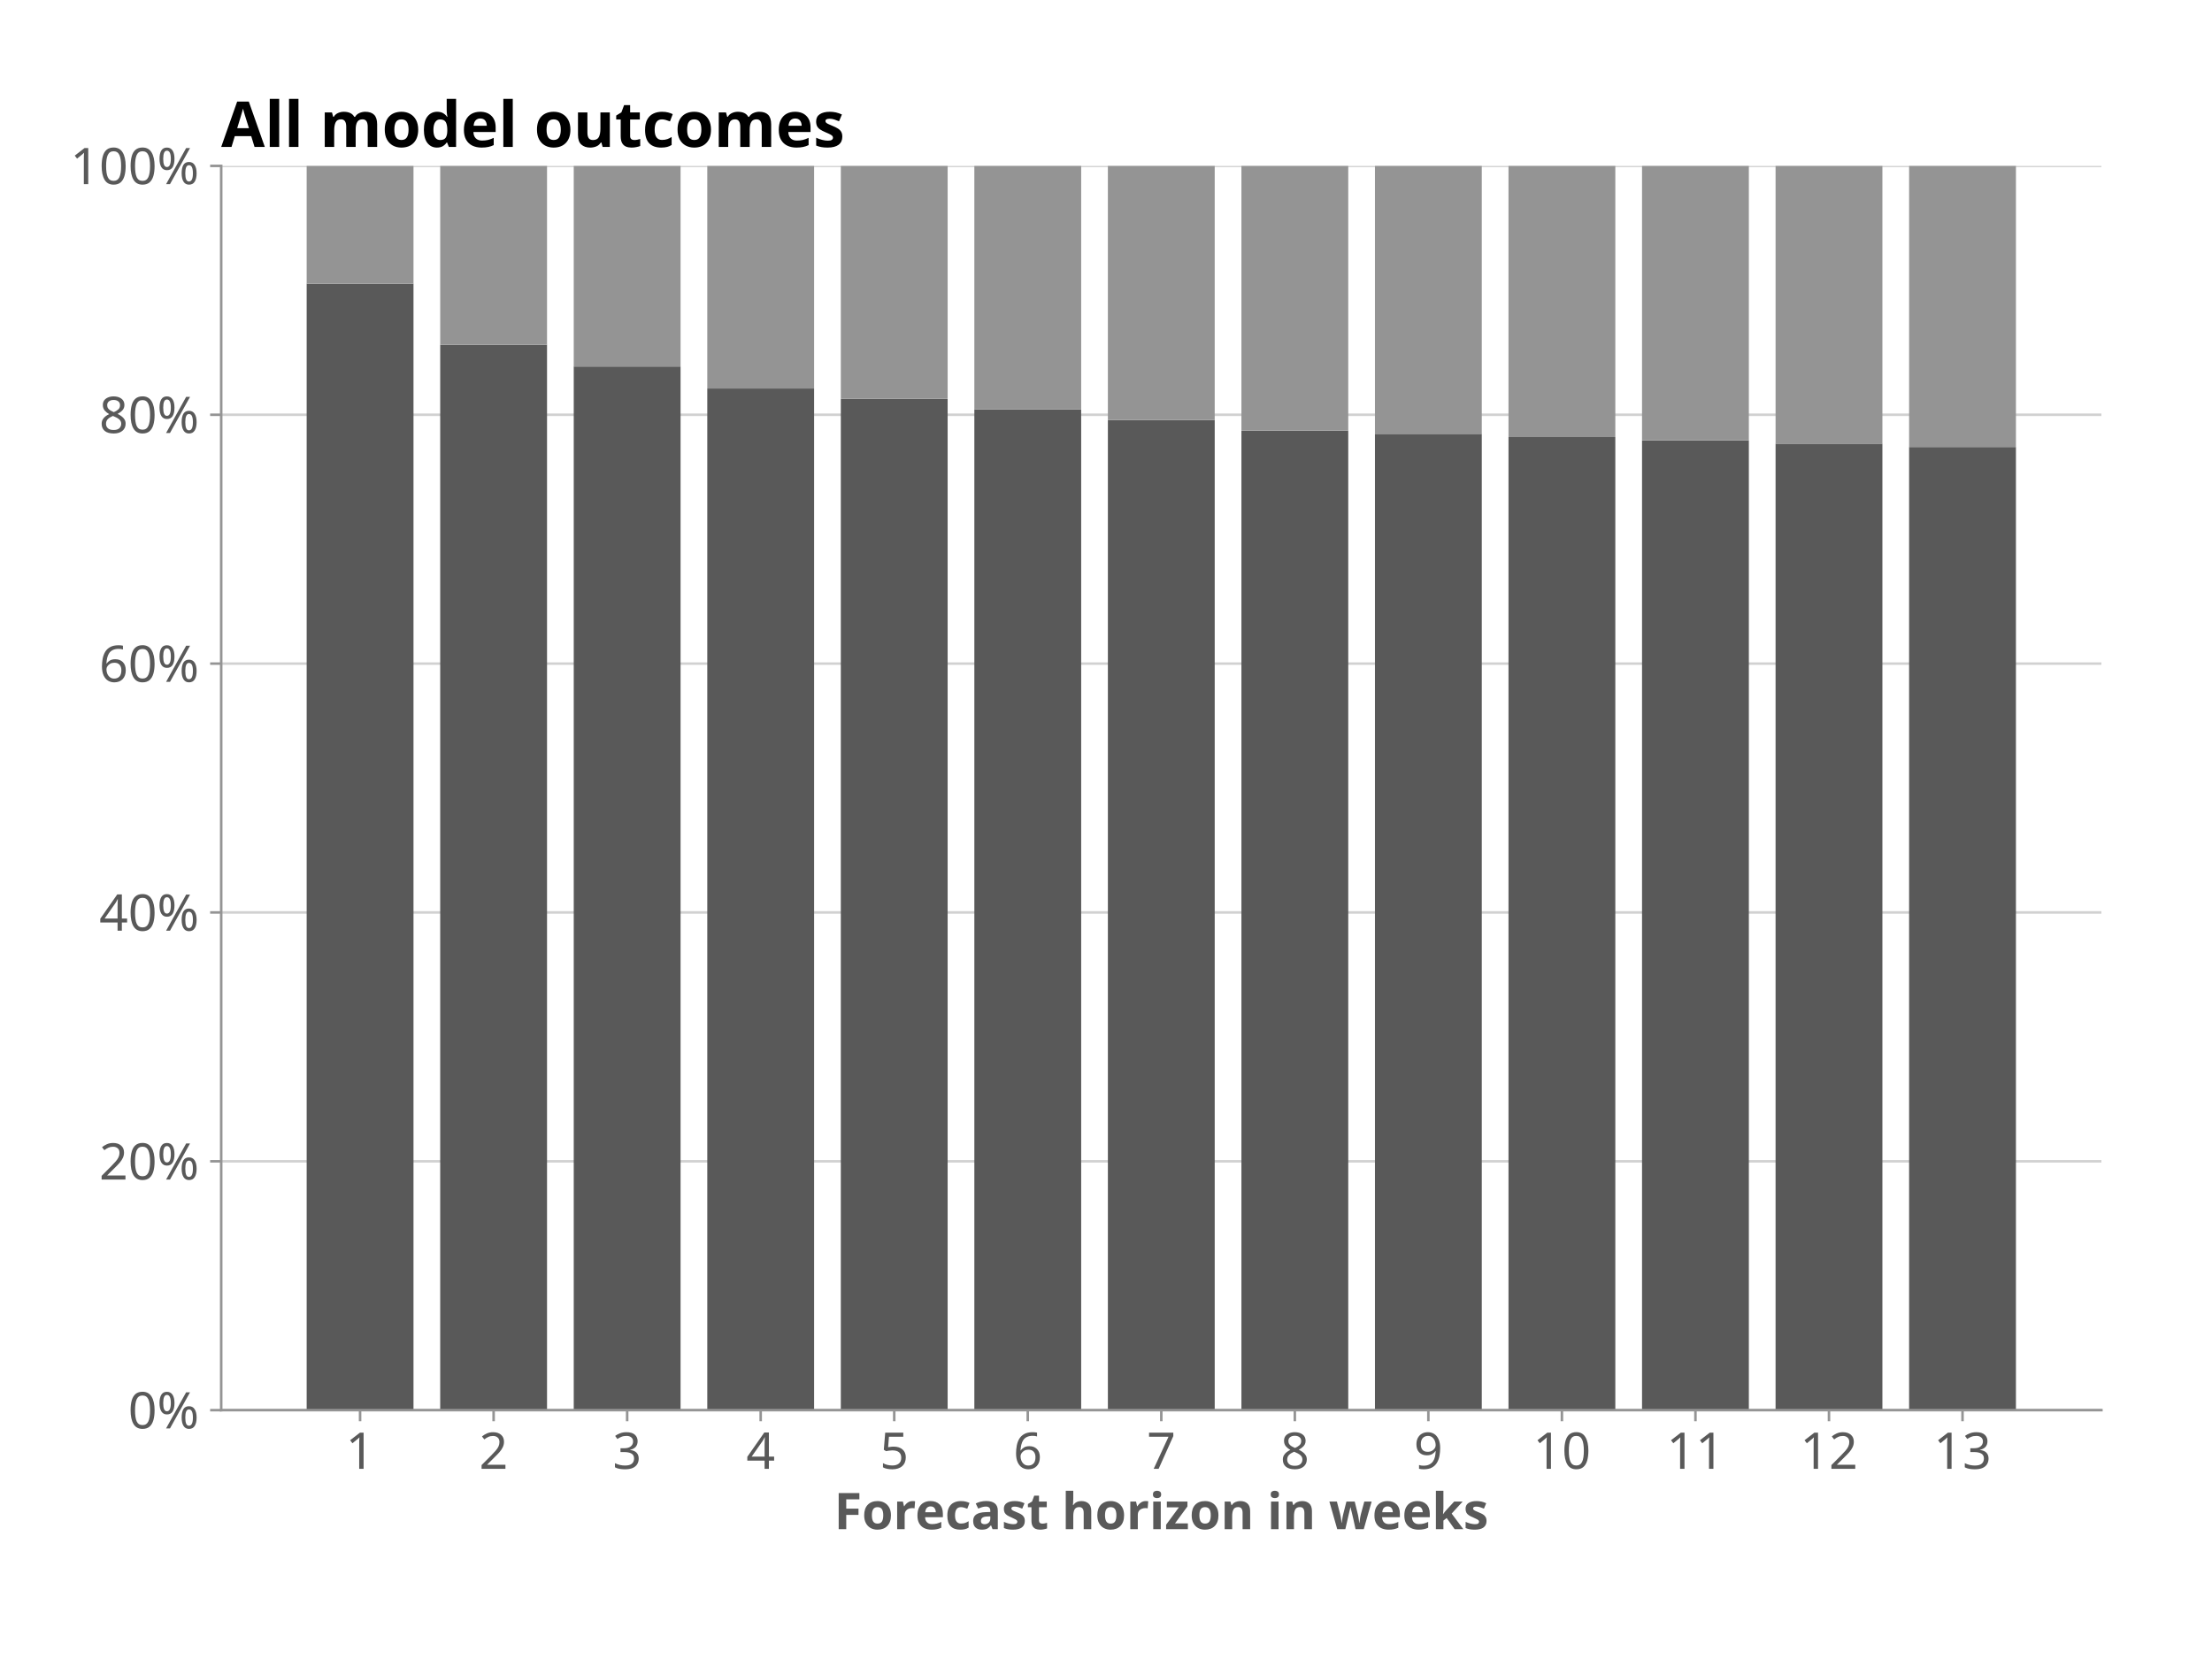
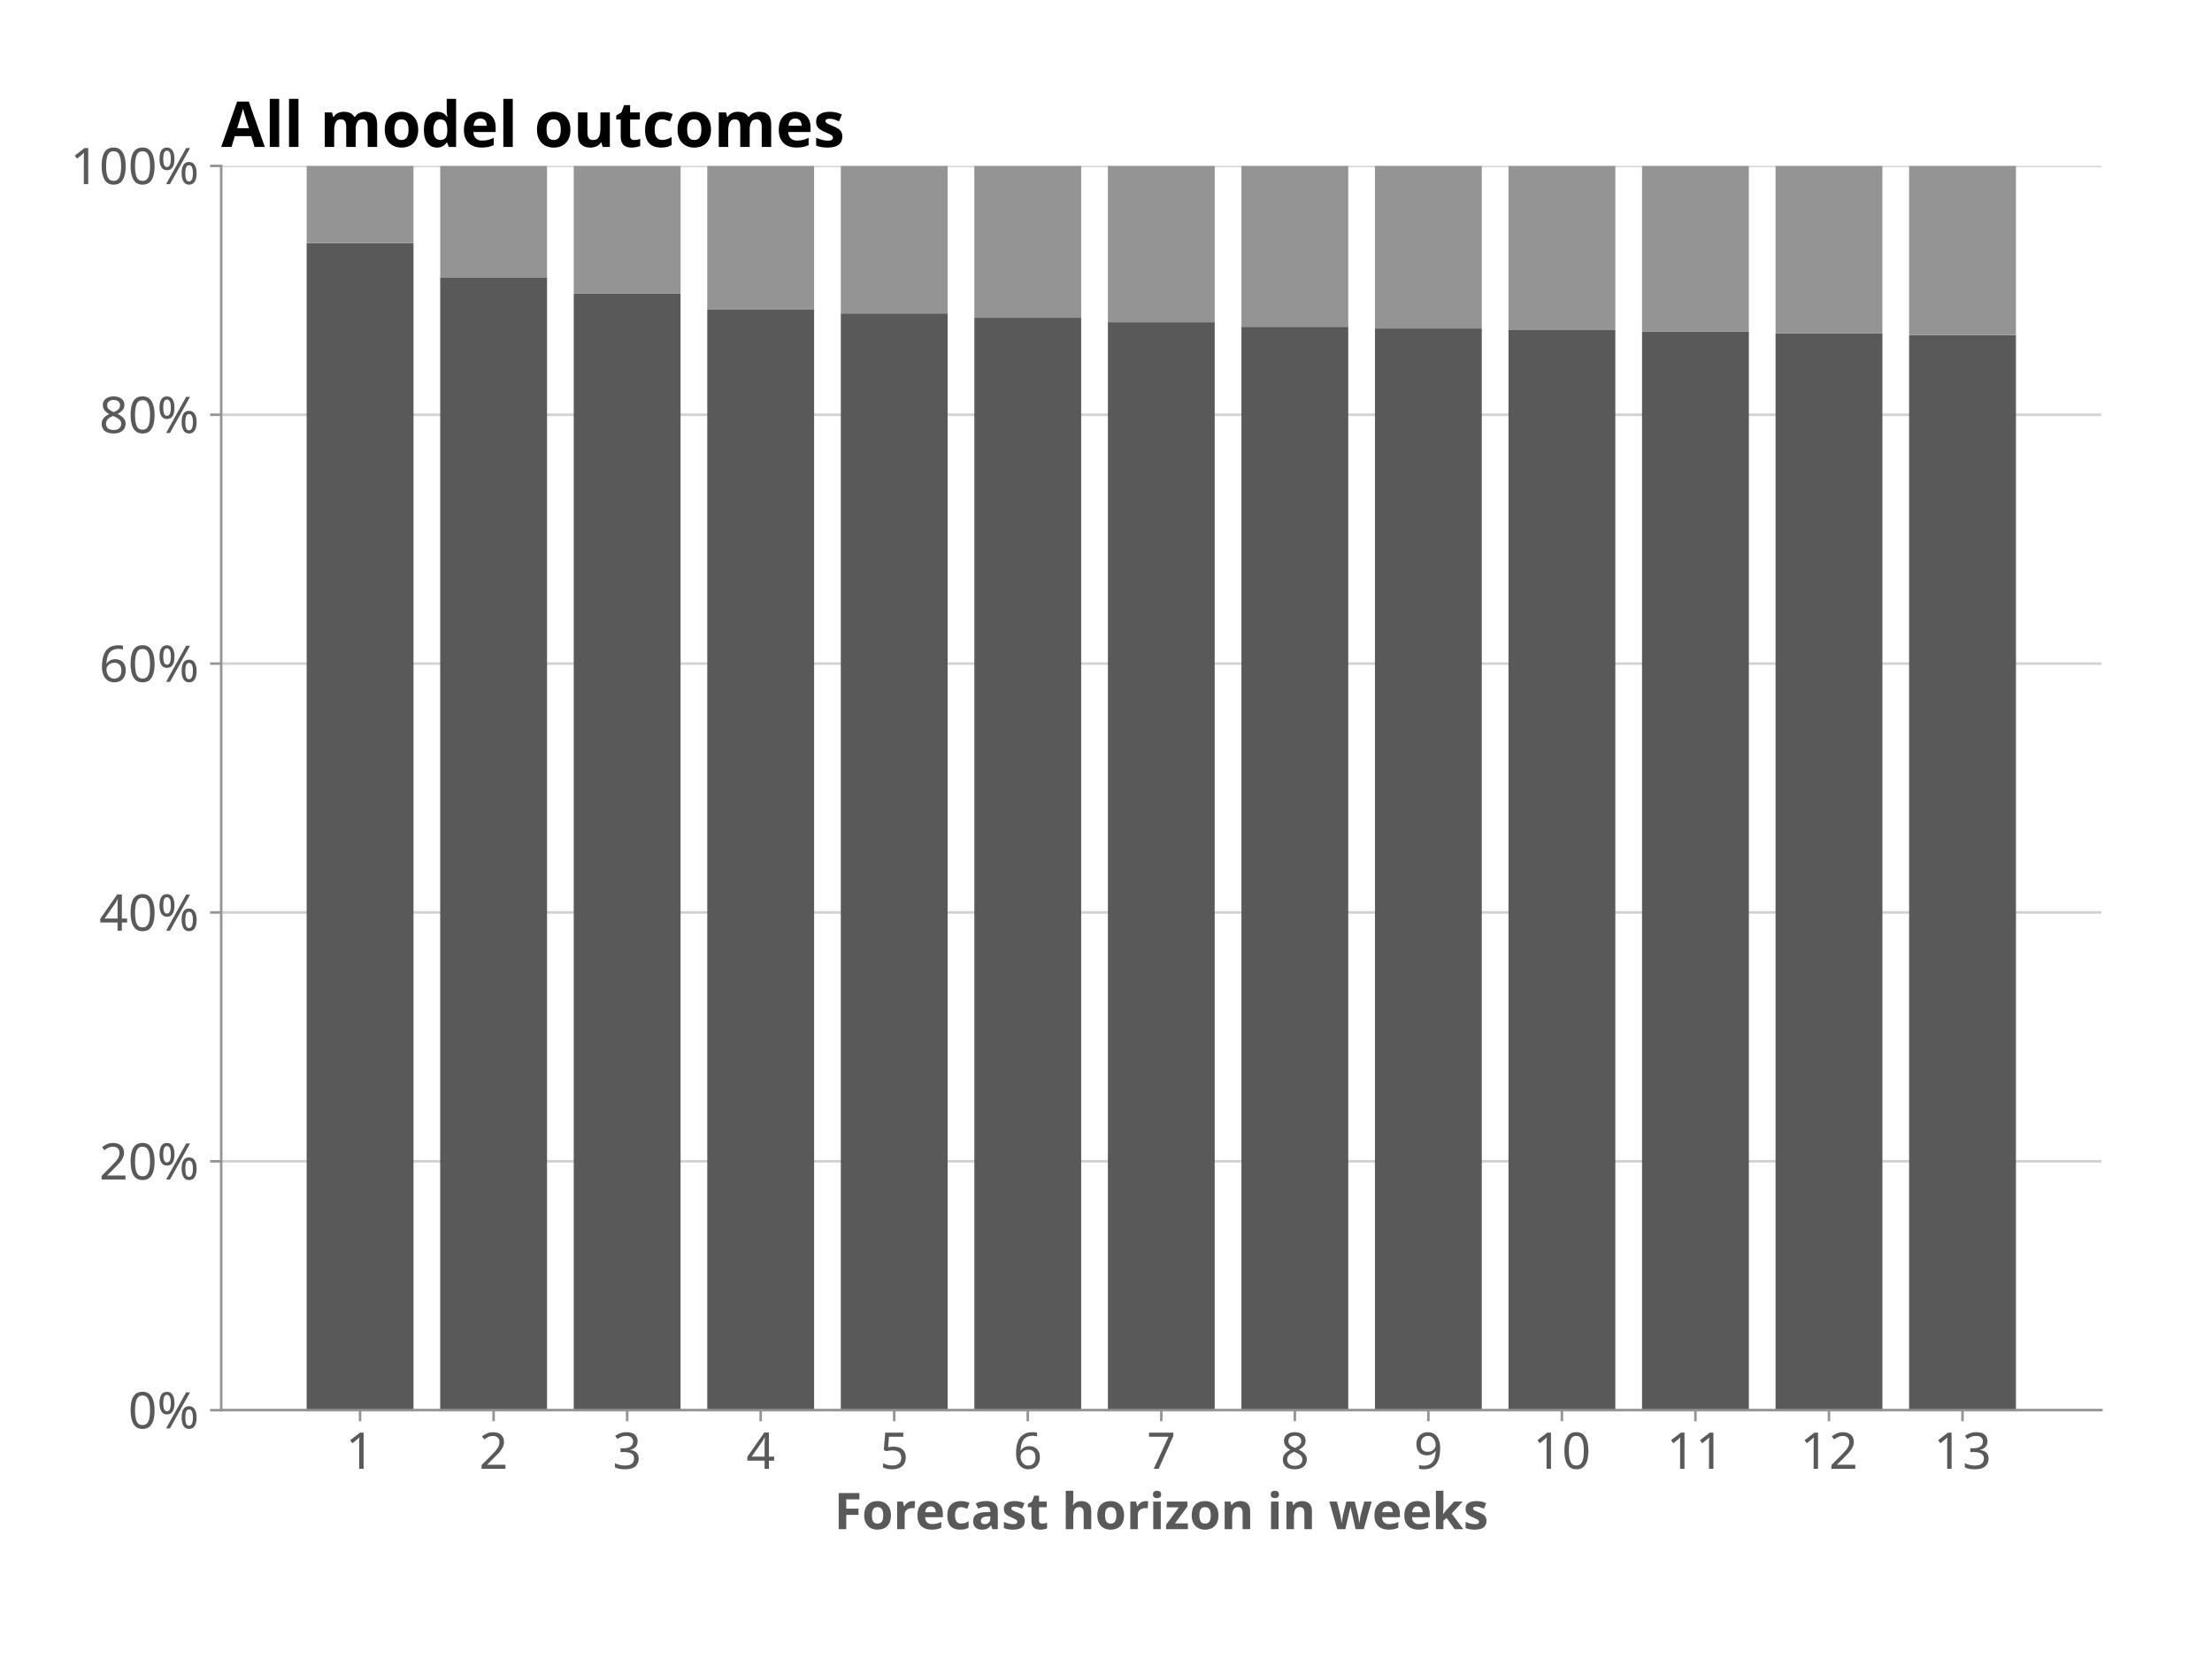
<svg xmlns="http://www.w3.org/2000/svg" xmlns:xlink="http://www.w3.org/1999/xlink" width="699.84px" height="524.88px" viewBox="0 0 699.84 524.88" version="1.1">
  <defs>
    <style type="text/css">*{stroke-linejoin: round; stroke-linecap: butt}</style>
  </defs>
  <g id="figure-forecast_truefalse_summary-rw">
    <g id="patch_1">
      <path d="M 0 524.88  L 699.84 524.88  L 699.84 0  L 0 0  z " style="fill: #ffffff" />
    </g>
    <g id="axis-forecast_truefalse_summary-rw">
      <g id="patch_2">
        <path d="M 69.984 446.148  L 664.848 446.148  L 664.848 52.488  L 69.984 52.488  z " style="fill: #ffffff" />
      </g>
      <g id="matplotlib.axis_1">
        <g id="xtick_1">
          <g id="line2d_1">
            <defs>
-               <path id="m409940cb5d" d="M 0 0  L 0 3.5  " style="stroke: #949494; stroke-width: 0.8" />
+               <path id="m4adc3c7ad9" d="M 0 0  L 0 3.5  " style="stroke: #949494; stroke-width: 0.8" />
            </defs>
            <g>
-               <use xlink:href="#m409940cb5d" x="113.923" y="446.148" style="fill: #949494; stroke: #949494; stroke-width: 0.8" />
+               <use xlink:href="#m4adc3c7ad9" x="113.923" y="446.148" style="fill: #949494; stroke: #949494; stroke-width: 0.8" />
            </g>
          </g>
          <g id="text_1">
            <text style="font-weight: 300; font-size: 16px; font-family: 'Source Sans 3', sans-serif; text-anchor: middle; fill: #595959" x="113.923" y="464.7" transform="rotate(-0 113.9228 464.7005)">1</text>
          </g>
        </g>
        <g id="xtick_2">
          <g id="line2d_2">
            <g>
-               <use xlink:href="#m409940cb5d" x="156.172" y="446.148" style="fill: #949494; stroke: #949494; stroke-width: 0.8" />
+               <use xlink:href="#m4adc3c7ad9" x="156.172" y="446.148" style="fill: #949494; stroke: #949494; stroke-width: 0.8" />
            </g>
          </g>
          <g id="text_2">
            <text style="font-weight: 300; font-size: 16px; font-family: 'Source Sans 3', sans-serif; text-anchor: middle; fill: #595959" x="156.172" y="464.7" transform="rotate(-0 156.1717 464.7005)">2</text>
          </g>
        </g>
        <g id="xtick_3">
          <g id="line2d_3">
            <g>
-               <use xlink:href="#m409940cb5d" x="198.421" y="446.148" style="fill: #949494; stroke: #949494; stroke-width: 0.8" />
+               <use xlink:href="#m4adc3c7ad9" x="198.421" y="446.148" style="fill: #949494; stroke: #949494; stroke-width: 0.8" />
            </g>
          </g>
          <g id="text_3">
            <text style="font-weight: 300; font-size: 16px; font-family: 'Source Sans 3', sans-serif; text-anchor: middle; fill: #595959" x="198.421" y="464.7" transform="rotate(-0 198.4205 464.7005)">3</text>
          </g>
        </g>
        <g id="xtick_4">
          <g id="line2d_4">
            <g>
-               <use xlink:href="#m409940cb5d" x="240.669" y="446.148" style="fill: #949494; stroke: #949494; stroke-width: 0.8" />
+               <use xlink:href="#m4adc3c7ad9" x="240.669" y="446.148" style="fill: #949494; stroke: #949494; stroke-width: 0.8" />
            </g>
          </g>
          <g id="text_4">
            <text style="font-weight: 300; font-size: 16px; font-family: 'Source Sans 3', sans-serif; text-anchor: middle; fill: #595959" x="240.669" y="464.7" transform="rotate(-0 240.6694 464.7005)">4</text>
          </g>
        </g>
        <g id="xtick_5">
          <g id="line2d_5">
            <g>
-               <use xlink:href="#m409940cb5d" x="282.918" y="446.148" style="fill: #949494; stroke: #949494; stroke-width: 0.8" />
+               <use xlink:href="#m4adc3c7ad9" x="282.918" y="446.148" style="fill: #949494; stroke: #949494; stroke-width: 0.8" />
            </g>
          </g>
          <g id="text_5">
            <text style="font-weight: 300; font-size: 16px; font-family: 'Source Sans 3', sans-serif; text-anchor: middle; fill: #595959" x="282.918" y="464.7" transform="rotate(-0 282.9183 464.7005)">5</text>
          </g>
        </g>
        <g id="xtick_6">
          <g id="line2d_6">
            <g>
-               <use xlink:href="#m409940cb5d" x="325.167" y="446.148" style="fill: #949494; stroke: #949494; stroke-width: 0.8" />
+               <use xlink:href="#m4adc3c7ad9" x="325.167" y="446.148" style="fill: #949494; stroke: #949494; stroke-width: 0.8" />
            </g>
          </g>
          <g id="text_6">
            <text style="font-weight: 300; font-size: 16px; font-family: 'Source Sans 3', sans-serif; text-anchor: middle; fill: #595959" x="325.167" y="464.7" transform="rotate(-0 325.1671 464.7005)">6</text>
          </g>
        </g>
        <g id="xtick_7">
          <g id="line2d_7">
            <g>
-               <use xlink:href="#m409940cb5d" x="367.416" y="446.148" style="fill: #949494; stroke: #949494; stroke-width: 0.8" />
+               <use xlink:href="#m4adc3c7ad9" x="367.416" y="446.148" style="fill: #949494; stroke: #949494; stroke-width: 0.8" />
            </g>
          </g>
          <g id="text_7">
            <text style="font-weight: 300; font-size: 16px; font-family: 'Source Sans 3', sans-serif; text-anchor: middle; fill: #595959" x="367.416" y="464.7" transform="rotate(-0 367.416 464.7005)">7</text>
          </g>
        </g>
        <g id="xtick_8">
          <g id="line2d_8">
            <g>
-               <use xlink:href="#m409940cb5d" x="409.665" y="446.148" style="fill: #949494; stroke: #949494; stroke-width: 0.8" />
+               <use xlink:href="#m4adc3c7ad9" x="409.665" y="446.148" style="fill: #949494; stroke: #949494; stroke-width: 0.8" />
            </g>
          </g>
          <g id="text_8">
            <text style="font-weight: 300; font-size: 16px; font-family: 'Source Sans 3', sans-serif; text-anchor: middle; fill: #595959" x="409.665" y="464.7" transform="rotate(-0 409.6649 464.7005)">8</text>
          </g>
        </g>
        <g id="xtick_9">
          <g id="line2d_9">
            <g>
-               <use xlink:href="#m409940cb5d" x="451.914" y="446.148" style="fill: #949494; stroke: #949494; stroke-width: 0.8" />
+               <use xlink:href="#m4adc3c7ad9" x="451.914" y="446.148" style="fill: #949494; stroke: #949494; stroke-width: 0.8" />
            </g>
          </g>
          <g id="text_9">
            <text style="font-weight: 300; font-size: 16px; font-family: 'Source Sans 3', sans-serif; text-anchor: middle; fill: #595959" x="451.914" y="464.7" transform="rotate(-0 451.9137 464.7005)">9</text>
          </g>
        </g>
        <g id="xtick_10">
          <g id="line2d_10">
            <g>
-               <use xlink:href="#m409940cb5d" x="494.163" y="446.148" style="fill: #949494; stroke: #949494; stroke-width: 0.8" />
+               <use xlink:href="#m4adc3c7ad9" x="494.163" y="446.148" style="fill: #949494; stroke: #949494; stroke-width: 0.8" />
            </g>
          </g>
          <g id="text_10">
            <text style="font-weight: 300; font-size: 16px; font-family: 'Source Sans 3', sans-serif; text-anchor: middle; fill: #595959" x="494.163" y="464.7" transform="rotate(-0 494.1626 464.7005)">10</text>
          </g>
        </g>
        <g id="xtick_11">
          <g id="line2d_11">
            <g>
-               <use xlink:href="#m409940cb5d" x="536.411" y="446.148" style="fill: #949494; stroke: #949494; stroke-width: 0.8" />
+               <use xlink:href="#m4adc3c7ad9" x="536.411" y="446.148" style="fill: #949494; stroke: #949494; stroke-width: 0.8" />
            </g>
          </g>
          <g id="text_11">
            <text style="font-weight: 300; font-size: 16px; font-family: 'Source Sans 3', sans-serif; text-anchor: middle; fill: #595959" x="536.411" y="464.7" transform="rotate(-0 536.4115 464.7005)">11</text>
          </g>
        </g>
        <g id="xtick_12">
          <g id="line2d_12">
            <g>
-               <use xlink:href="#m409940cb5d" x="578.66" y="446.148" style="fill: #949494; stroke: #949494; stroke-width: 0.8" />
+               <use xlink:href="#m4adc3c7ad9" x="578.66" y="446.148" style="fill: #949494; stroke: #949494; stroke-width: 0.8" />
            </g>
          </g>
          <g id="text_12">
            <text style="font-weight: 300; font-size: 16px; font-family: 'Source Sans 3', sans-serif; text-anchor: middle; fill: #595959" x="578.66" y="464.7" transform="rotate(-0 578.6603 464.7005)">12</text>
          </g>
        </g>
        <g id="xtick_13">
          <g id="line2d_13">
            <g>
-               <use xlink:href="#m409940cb5d" x="620.909" y="446.148" style="fill: #949494; stroke: #949494; stroke-width: 0.8" />
+               <use xlink:href="#m4adc3c7ad9" x="620.909" y="446.148" style="fill: #949494; stroke: #949494; stroke-width: 0.8" />
            </g>
          </g>
          <g id="text_13">
            <text style="font-weight: 300; font-size: 16px; font-family: 'Source Sans 3', sans-serif; text-anchor: middle; fill: #595959" x="620.909" y="464.7" transform="rotate(-0 620.9092 464.7005)">13</text>
          </g>
        </g>
        <g id="text_14">
          <text style="font-weight: 600; font-size: 16px; font-family: 'Source Sans 3', sans-serif; text-anchor: middle; fill: #595959" x="367.416" y="483.805" transform="rotate(-0 367.416 483.8055)">Forecast horizon in weeks</text>
        </g>
      </g>
      <g id="matplotlib.axis_2">
        <g id="ytick_1">
          <g id="line2d_14">
-             <path d="M 69.984 446.148  L 664.848 446.148  " clip-path="url(#p4a95622b73)" style="fill: none; stroke: #d1d1d1; stroke-width: 0.8; stroke-linecap: square" />
+             <path d="M 69.984 446.148  L 664.848 446.148  " clip-path="url(#pca5bc3a42e)" style="fill: none; stroke: #d1d1d1; stroke-width: 0.8; stroke-linecap: square" />
          </g>
          <g id="line2d_15">
            <defs>
-               <path id="mb06e4fd268" d="M 0 0  L -3.5 0  " style="stroke: #949494; stroke-width: 0.8" />
+               <path id="m72892a58a5" d="M 0 0  L -3.5 0  " style="stroke: #949494; stroke-width: 0.8" />
            </defs>
            <g>
-               <use xlink:href="#mb06e4fd268" x="69.984" y="446.148" style="fill: #949494; stroke: #949494; stroke-width: 0.8" />
+               <use xlink:href="#m72892a58a5" x="69.984" y="446.148" style="fill: #949494; stroke: #949494; stroke-width: 0.8" />
            </g>
          </g>
          <g id="text_15">
            <text style="font-weight: 300; font-size: 16px; font-family: 'Source Sans 3', sans-serif; text-anchor: end; fill: #595959" x="62.984" y="451.924" transform="rotate(-0 62.984 451.9242)">0%</text>
          </g>
        </g>
        <g id="ytick_2">
          <g id="line2d_16">
-             <path d="M 69.984 367.416  L 664.848 367.416  " clip-path="url(#p4a95622b73)" style="fill: none; stroke: #d1d1d1; stroke-width: 0.8; stroke-linecap: square" />
+             <path d="M 69.984 367.416  L 664.848 367.416  " clip-path="url(#pca5bc3a42e)" style="fill: none; stroke: #d1d1d1; stroke-width: 0.8; stroke-linecap: square" />
          </g>
          <g id="line2d_17">
            <g>
-               <use xlink:href="#mb06e4fd268" x="69.984" y="367.416" style="fill: #949494; stroke: #949494; stroke-width: 0.8" />
+               <use xlink:href="#m72892a58a5" x="69.984" y="367.416" style="fill: #949494; stroke: #949494; stroke-width: 0.8" />
            </g>
          </g>
          <g id="text_16">
            <text style="font-weight: 300; font-size: 16px; font-family: 'Source Sans 3', sans-serif; text-anchor: end; fill: #595959" x="62.984" y="373.192" transform="rotate(-0 62.984 373.1923)">20%</text>
          </g>
        </g>
        <g id="ytick_3">
          <g id="line2d_18">
-             <path d="M 69.984 288.684  L 664.848 288.684  " clip-path="url(#p4a95622b73)" style="fill: none; stroke: #d1d1d1; stroke-width: 0.8; stroke-linecap: square" />
+             <path d="M 69.984 288.684  L 664.848 288.684  " clip-path="url(#pca5bc3a42e)" style="fill: none; stroke: #d1d1d1; stroke-width: 0.8; stroke-linecap: square" />
          </g>
          <g id="line2d_19">
            <g>
-               <use xlink:href="#mb06e4fd268" x="69.984" y="288.684" style="fill: #949494; stroke: #949494; stroke-width: 0.8" />
+               <use xlink:href="#m72892a58a5" x="69.984" y="288.684" style="fill: #949494; stroke: #949494; stroke-width: 0.8" />
            </g>
          </g>
          <g id="text_17">
            <text style="font-weight: 300; font-size: 16px; font-family: 'Source Sans 3', sans-serif; text-anchor: end; fill: #595959" x="62.984" y="294.46" transform="rotate(-0 62.984 294.4602)">40%</text>
          </g>
        </g>
        <g id="ytick_4">
          <g id="line2d_20">
-             <path d="M 69.984 209.952  L 664.848 209.952  " clip-path="url(#p4a95622b73)" style="fill: none; stroke: #d1d1d1; stroke-width: 0.8; stroke-linecap: square" />
+             <path d="M 69.984 209.952  L 664.848 209.952  " clip-path="url(#pca5bc3a42e)" style="fill: none; stroke: #d1d1d1; stroke-width: 0.8; stroke-linecap: square" />
          </g>
          <g id="line2d_21">
            <g>
-               <use xlink:href="#mb06e4fd268" x="69.984" y="209.952" style="fill: #949494; stroke: #949494; stroke-width: 0.8" />
+               <use xlink:href="#m72892a58a5" x="69.984" y="209.952" style="fill: #949494; stroke: #949494; stroke-width: 0.8" />
            </g>
          </g>
          <g id="text_18">
            <text style="font-weight: 300; font-size: 16px; font-family: 'Source Sans 3', sans-serif; text-anchor: end; fill: #595959" x="62.984" y="215.728" transform="rotate(-0 62.984 215.7283)">60%</text>
          </g>
        </g>
        <g id="ytick_5">
          <g id="line2d_22">
-             <path d="M 69.984 131.22  L 664.848 131.22  " clip-path="url(#p4a95622b73)" style="fill: none; stroke: #d1d1d1; stroke-width: 0.8; stroke-linecap: square" />
+             <path d="M 69.984 131.22  L 664.848 131.22  " clip-path="url(#pca5bc3a42e)" style="fill: none; stroke: #d1d1d1; stroke-width: 0.8; stroke-linecap: square" />
          </g>
          <g id="line2d_23">
            <g>
-               <use xlink:href="#mb06e4fd268" x="69.984" y="131.22" style="fill: #949494; stroke: #949494; stroke-width: 0.8" />
+               <use xlink:href="#m72892a58a5" x="69.984" y="131.22" style="fill: #949494; stroke: #949494; stroke-width: 0.8" />
            </g>
          </g>
          <g id="text_19">
            <text style="font-weight: 300; font-size: 16px; font-family: 'Source Sans 3', sans-serif; text-anchor: end; fill: #595959" x="62.984" y="136.996" transform="rotate(-0 62.984 136.9963)">80%</text>
          </g>
        </g>
        <g id="ytick_6">
          <g id="line2d_24">
-             <path d="M 69.984 52.488  L 664.848 52.488  " clip-path="url(#p4a95622b73)" style="fill: none; stroke: #d1d1d1; stroke-width: 0.8; stroke-linecap: square" />
+             <path d="M 69.984 52.488  L 664.848 52.488  " clip-path="url(#pca5bc3a42e)" style="fill: none; stroke: #d1d1d1; stroke-width: 0.8; stroke-linecap: square" />
          </g>
          <g id="line2d_25">
            <g>
-               <use xlink:href="#mb06e4fd268" x="69.984" y="52.488" style="fill: #949494; stroke: #949494; stroke-width: 0.8" />
+               <use xlink:href="#m72892a58a5" x="69.984" y="52.488" style="fill: #949494; stroke: #949494; stroke-width: 0.8" />
            </g>
          </g>
          <g id="text_20">
            <text style="font-weight: 300; font-size: 16px; font-family: 'Source Sans 3', sans-serif; text-anchor: end; fill: #595959" x="62.984" y="58.264" transform="rotate(-0 62.984 58.26425)">100%</text>
          </g>
        </g>
      </g>
      <g id="FillBetweenPolyCollection_1">
-         <path d="M 97.023 446.148  L 97.023 89.77  L 130.822 89.77  L 130.822 446.148  L 130.822 446.148  L 97.023 446.148  z " clip-path="url(#p4a95622b73)" style="fill: #595959" />
+         <path d="M 97.023 446.148  L 97.023 76.862  L 130.822 76.862  L 130.822 446.148  L 130.822 446.148  L 97.023 446.148  z " clip-path="url(#pca5bc3a42e)" style="fill: #595959" />
      </g>
      <g id="FillBetweenPolyCollection_2">
-         <path d="M 97.023 52.488  L 97.023 89.77  L 130.822 89.77  L 130.822 52.488  L 130.822 52.488  L 97.023 52.488  z " clip-path="url(#p4a95622b73)" style="fill: #949494" />
+         <path d="M 97.023 52.488  L 97.023 76.862  L 130.822 76.862  L 130.822 52.488  L 130.822 52.488  L 97.023 52.488  z " clip-path="url(#pca5bc3a42e)" style="fill: #949494" />
      </g>
      <g id="FillBetweenPolyCollection_3">
-         <path d="M 139.272 446.148  L 139.272 109.061  L 173.071 109.061  L 173.071 446.148  L 173.071 446.148  L 139.272 446.148  z " clip-path="url(#p4a95622b73)" style="fill: #595959" />
+         <path d="M 139.272 446.148  L 139.272 87.892  L 173.071 87.892  L 173.071 446.148  L 173.071 446.148  L 139.272 446.148  z " clip-path="url(#pca5bc3a42e)" style="fill: #595959" />
      </g>
      <g id="FillBetweenPolyCollection_4">
-         <path d="M 139.272 52.488  L 139.272 109.061  L 173.071 109.061  L 173.071 52.488  L 173.071 52.488  L 139.272 52.488  z " clip-path="url(#p4a95622b73)" style="fill: #949494" />
+         <path d="M 139.272 52.488  L 139.272 87.892  L 173.071 87.892  L 173.071 52.488  L 173.071 52.488  L 139.272 52.488  z " clip-path="url(#pca5bc3a42e)" style="fill: #949494" />
      </g>
      <g id="FillBetweenPolyCollection_5">
-         <path d="M 181.521 446.148  L 181.521 115.947  L 215.32 115.947  L 215.32 446.148  L 215.32 446.148  L 181.521 446.148  z " clip-path="url(#p4a95622b73)" style="fill: #595959" />
+         <path d="M 181.521 446.148  L 181.521 92.798  L 215.32 92.798  L 215.32 446.148  L 215.32 446.148  L 181.521 446.148  z " clip-path="url(#pca5bc3a42e)" style="fill: #595959" />
      </g>
      <g id="FillBetweenPolyCollection_6">
-         <path d="M 181.521 52.488  L 181.521 115.947  L 215.32 115.947  L 215.32 52.488  L 215.32 52.488  L 181.521 52.488  z " clip-path="url(#p4a95622b73)" style="fill: #949494" />
+         <path d="M 181.521 52.488  L 181.521 92.798  L 215.32 92.798  L 215.32 52.488  L 215.32 52.488  L 181.521 52.488  z " clip-path="url(#pca5bc3a42e)" style="fill: #949494" />
      </g>
      <g id="FillBetweenPolyCollection_7">
-         <path d="M 223.77 446.148  L 223.77 122.909  L 257.569 122.909  L 257.569 446.148  L 257.569 446.148  L 223.77 446.148  z " clip-path="url(#p4a95622b73)" style="fill: #595959" />
+         <path d="M 223.77 446.148  L 223.77 97.815  L 257.569 97.815  L 257.569 446.148  L 257.569 446.148  L 223.77 446.148  z " clip-path="url(#pca5bc3a42e)" style="fill: #595959" />
      </g>
      <g id="FillBetweenPolyCollection_8">
-         <path d="M 223.77 52.488  L 223.77 122.909  L 257.569 122.909  L 257.569 52.488  L 257.569 52.488  L 223.77 52.488  z " clip-path="url(#p4a95622b73)" style="fill: #949494" />
+         <path d="M 223.77 52.488  L 223.77 97.815  L 257.569 97.815  L 257.569 52.488  L 257.569 52.488  L 223.77 52.488  z " clip-path="url(#pca5bc3a42e)" style="fill: #949494" />
      </g>
      <g id="FillBetweenPolyCollection_9">
-         <path d="M 266.019 446.148  L 266.019 126.186  L 299.818 126.186  L 299.818 446.148  L 299.818 446.148  L 266.019 446.148  z " clip-path="url(#p4a95622b73)" style="fill: #595959" />
+         <path d="M 266.019 446.148  L 266.019 99.146  L 299.818 99.146  L 299.818 446.148  L 299.818 446.148  L 266.019 446.148  z " clip-path="url(#pca5bc3a42e)" style="fill: #595959" />
      </g>
      <g id="FillBetweenPolyCollection_10">
-         <path d="M 266.019 52.488  L 266.019 126.186  L 299.818 126.186  L 299.818 52.488  L 299.818 52.488  L 266.019 52.488  z " clip-path="url(#p4a95622b73)" style="fill: #949494" />
+         <path d="M 266.019 52.488  L 266.019 99.146  L 299.818 99.146  L 299.818 52.488  L 299.818 52.488  L 266.019 52.488  z " clip-path="url(#pca5bc3a42e)" style="fill: #949494" />
      </g>
      <g id="FillBetweenPolyCollection_11">
-         <path d="M 308.268 446.148  L 308.268 129.5  L 342.067 129.5  L 342.067 446.148  L 342.067 446.148  L 308.268 446.148  z " clip-path="url(#p4a95622b73)" style="fill: #595959" />
+         <path d="M 308.268 446.148  L 308.268 100.515  L 342.067 100.515  L 342.067 446.148  L 342.067 446.148  L 308.268 446.148  z " clip-path="url(#pca5bc3a42e)" style="fill: #595959" />
      </g>
      <g id="FillBetweenPolyCollection_12">
-         <path d="M 308.268 52.488  L 308.268 129.5  L 342.067 129.5  L 342.067 52.488  L 342.067 52.488  L 308.268 52.488  z " clip-path="url(#p4a95622b73)" style="fill: #949494" />
+         <path d="M 308.268 52.488  L 308.268 100.515  L 342.067 100.515  L 342.067 52.488  L 342.067 52.488  L 308.268 52.488  z " clip-path="url(#pca5bc3a42e)" style="fill: #949494" />
      </g>
      <g id="FillBetweenPolyCollection_13">
-         <path d="M 350.516 446.148  L 350.516 132.851  L 384.316 132.851  L 384.316 446.148  L 384.316 446.148  L 350.516 446.148  z " clip-path="url(#p4a95622b73)" style="fill: #595959" />
+         <path d="M 350.516 446.148  L 350.516 101.926  L 384.316 101.926  L 384.316 446.148  L 384.316 446.148  L 350.516 446.148  z " clip-path="url(#pca5bc3a42e)" style="fill: #595959" />
      </g>
      <g id="FillBetweenPolyCollection_14">
-         <path d="M 350.516 52.488  L 350.516 132.851  L 384.316 132.851  L 384.316 52.488  L 384.316 52.488  L 350.516 52.488  z " clip-path="url(#p4a95622b73)" style="fill: #949494" />
+         <path d="M 350.516 52.488  L 350.516 101.926  L 384.316 101.926  L 384.316 52.488  L 384.316 52.488  L 350.516 52.488  z " clip-path="url(#pca5bc3a42e)" style="fill: #949494" />
      </g>
      <g id="FillBetweenPolyCollection_15">
-         <path d="M 392.765 446.148  L 392.765 136.241  L 426.564 136.241  L 426.564 446.148  L 426.564 446.148  L 392.765 446.148  z " clip-path="url(#p4a95622b73)" style="fill: #595959" />
+         <path d="M 392.765 446.148  L 392.765 103.379  L 426.564 103.379  L 426.564 446.148  L 426.564 446.148  L 392.765 446.148  z " clip-path="url(#pca5bc3a42e)" style="fill: #595959" />
      </g>
      <g id="FillBetweenPolyCollection_16">
-         <path d="M 392.765 52.488  L 392.765 136.241  L 426.564 136.241  L 426.564 52.488  L 426.564 52.488  L 392.765 52.488  z " clip-path="url(#p4a95622b73)" style="fill: #949494" />
+         <path d="M 392.765 52.488  L 392.765 103.379  L 426.564 103.379  L 426.564 52.488  L 426.564 52.488  L 392.765 52.488  z " clip-path="url(#pca5bc3a42e)" style="fill: #949494" />
      </g>
      <g id="FillBetweenPolyCollection_17">
-         <path d="M 435.014 446.148  L 435.014 137.255  L 468.813 137.255  L 468.813 446.148  L 468.813 446.148  L 435.014 446.148  z " clip-path="url(#p4a95622b73)" style="fill: #595959" />
+         <path d="M 435.014 446.148  L 435.014 103.886  L 468.813 103.886  L 468.813 446.148  L 468.813 446.148  L 435.014 446.148  z " clip-path="url(#pca5bc3a42e)" style="fill: #595959" />
      </g>
      <g id="FillBetweenPolyCollection_18">
-         <path d="M 435.014 52.488  L 435.014 137.255  L 468.813 137.255  L 468.813 52.488  L 468.813 52.488  L 435.014 52.488  z " clip-path="url(#p4a95622b73)" style="fill: #949494" />
+         <path d="M 435.014 52.488  L 435.014 103.886  L 468.813 103.886  L 468.813 52.488  L 468.813 52.488  L 435.014 52.488  z " clip-path="url(#pca5bc3a42e)" style="fill: #949494" />
      </g>
      <g id="FillBetweenPolyCollection_19">
-         <path d="M 477.263 446.148  L 477.263 138.28  L 511.062 138.28  L 511.062 446.148  L 511.062 446.148  L 477.263 446.148  z " clip-path="url(#p4a95622b73)" style="fill: #595959" />
+         <path d="M 477.263 446.148  L 477.263 104.403  L 511.062 104.403  L 511.062 446.148  L 511.062 446.148  L 477.263 446.148  z " clip-path="url(#pca5bc3a42e)" style="fill: #595959" />
      </g>
      <g id="FillBetweenPolyCollection_20">
-         <path d="M 477.263 52.488  L 477.263 138.28  L 511.062 138.28  L 511.062 52.488  L 511.062 52.488  L 477.263 52.488  z " clip-path="url(#p4a95622b73)" style="fill: #949494" />
+         <path d="M 477.263 52.488  L 477.263 104.403  L 511.062 104.403  L 511.062 52.488  L 511.062 52.488  L 477.263 52.488  z " clip-path="url(#pca5bc3a42e)" style="fill: #949494" />
      </g>
      <g id="FillBetweenPolyCollection_21">
-         <path d="M 519.512 446.148  L 519.512 139.318  L 553.311 139.318  L 553.311 446.148  L 553.311 446.148  L 519.512 446.148  z " clip-path="url(#p4a95622b73)" style="fill: #595959" />
+         <path d="M 519.512 446.148  L 519.512 104.931  L 553.311 104.931  L 553.311 446.148  L 553.311 446.148  L 519.512 446.148  z " clip-path="url(#pca5bc3a42e)" style="fill: #595959" />
      </g>
      <g id="FillBetweenPolyCollection_22">
-         <path d="M 519.512 52.488  L 519.512 139.318  L 553.311 139.318  L 553.311 52.488  L 553.311 52.488  L 519.512 52.488  z " clip-path="url(#p4a95622b73)" style="fill: #949494" />
+         <path d="M 519.512 52.488  L 519.512 104.931  L 553.311 104.931  L 553.311 52.488  L 553.311 52.488  L 519.512 52.488  z " clip-path="url(#pca5bc3a42e)" style="fill: #949494" />
      </g>
      <g id="FillBetweenPolyCollection_23">
-         <path d="M 561.761 446.148  L 561.761 140.367  L 595.56 140.367  L 595.56 446.148  L 595.56 446.148  L 561.761 446.148  z " clip-path="url(#p4a95622b73)" style="fill: #595959" />
+         <path d="M 561.761 446.148  L 561.761 105.469  L 595.56 105.469  L 595.56 446.148  L 595.56 446.148  L 561.761 446.148  z " clip-path="url(#pca5bc3a42e)" style="fill: #595959" />
      </g>
      <g id="FillBetweenPolyCollection_24">
-         <path d="M 561.761 52.488  L 561.761 140.367  L 595.56 140.367  L 595.56 52.488  L 595.56 52.488  L 561.761 52.488  z " clip-path="url(#p4a95622b73)" style="fill: #949494" />
+         <path d="M 561.761 52.488  L 561.761 105.469  L 595.56 105.469  L 595.56 52.488  L 595.56 52.488  L 561.761 52.488  z " clip-path="url(#pca5bc3a42e)" style="fill: #949494" />
      </g>
      <g id="FillBetweenPolyCollection_25">
-         <path d="M 604.01 446.148  L 604.01 141.429  L 637.809 141.429  L 637.809 446.148  L 637.809 446.148  L 604.01 446.148  z " clip-path="url(#p4a95622b73)" style="fill: #595959" />
+         <path d="M 604.01 446.148  L 604.01 106.018  L 637.809 106.018  L 637.809 446.148  L 637.809 446.148  L 604.01 446.148  z " clip-path="url(#pca5bc3a42e)" style="fill: #595959" />
      </g>
      <g id="FillBetweenPolyCollection_26">
-         <path d="M 604.01 52.488  L 604.01 141.429  L 637.809 141.429  L 637.809 52.488  L 637.809 52.488  L 604.01 52.488  z " clip-path="url(#p4a95622b73)" style="fill: #949494" />
+         <path d="M 604.01 52.488  L 604.01 106.018  L 637.809 106.018  L 637.809 52.488  L 637.809 52.488  L 604.01 52.488  z " clip-path="url(#pca5bc3a42e)" style="fill: #949494" />
      </g>
      <g id="patch_3">
        <path d="M 69.984 446.148  L 69.984 52.488  " style="fill: none; stroke: #949494; stroke-width: 0.8; stroke-linejoin: miter; stroke-linecap: square" />
      </g>
      <g id="patch_4">
        <path d="M 69.984 446.148  L 664.848 446.148  " style="fill: none; stroke: #949494; stroke-width: 0.8; stroke-linejoin: miter; stroke-linecap: square" />
      </g>
      <g id="text_21">
        <text style="font-weight: 800; font-size: 20px; font-family: 'Source Sans 3', sans-serif; text-anchor: start" x="69.984" y="46.488" transform="rotate(-0 69.984 46.488)">All model outcomes</text>
      </g>
    </g>
  </g>
  <defs>
-     <clipPath id="p4a95622b73">
+     <clipPath id="pca5bc3a42e">
      <rect x="69.984" y="52.488" width="594.864" height="393.66" />
    </clipPath>
  </defs>
</svg>
